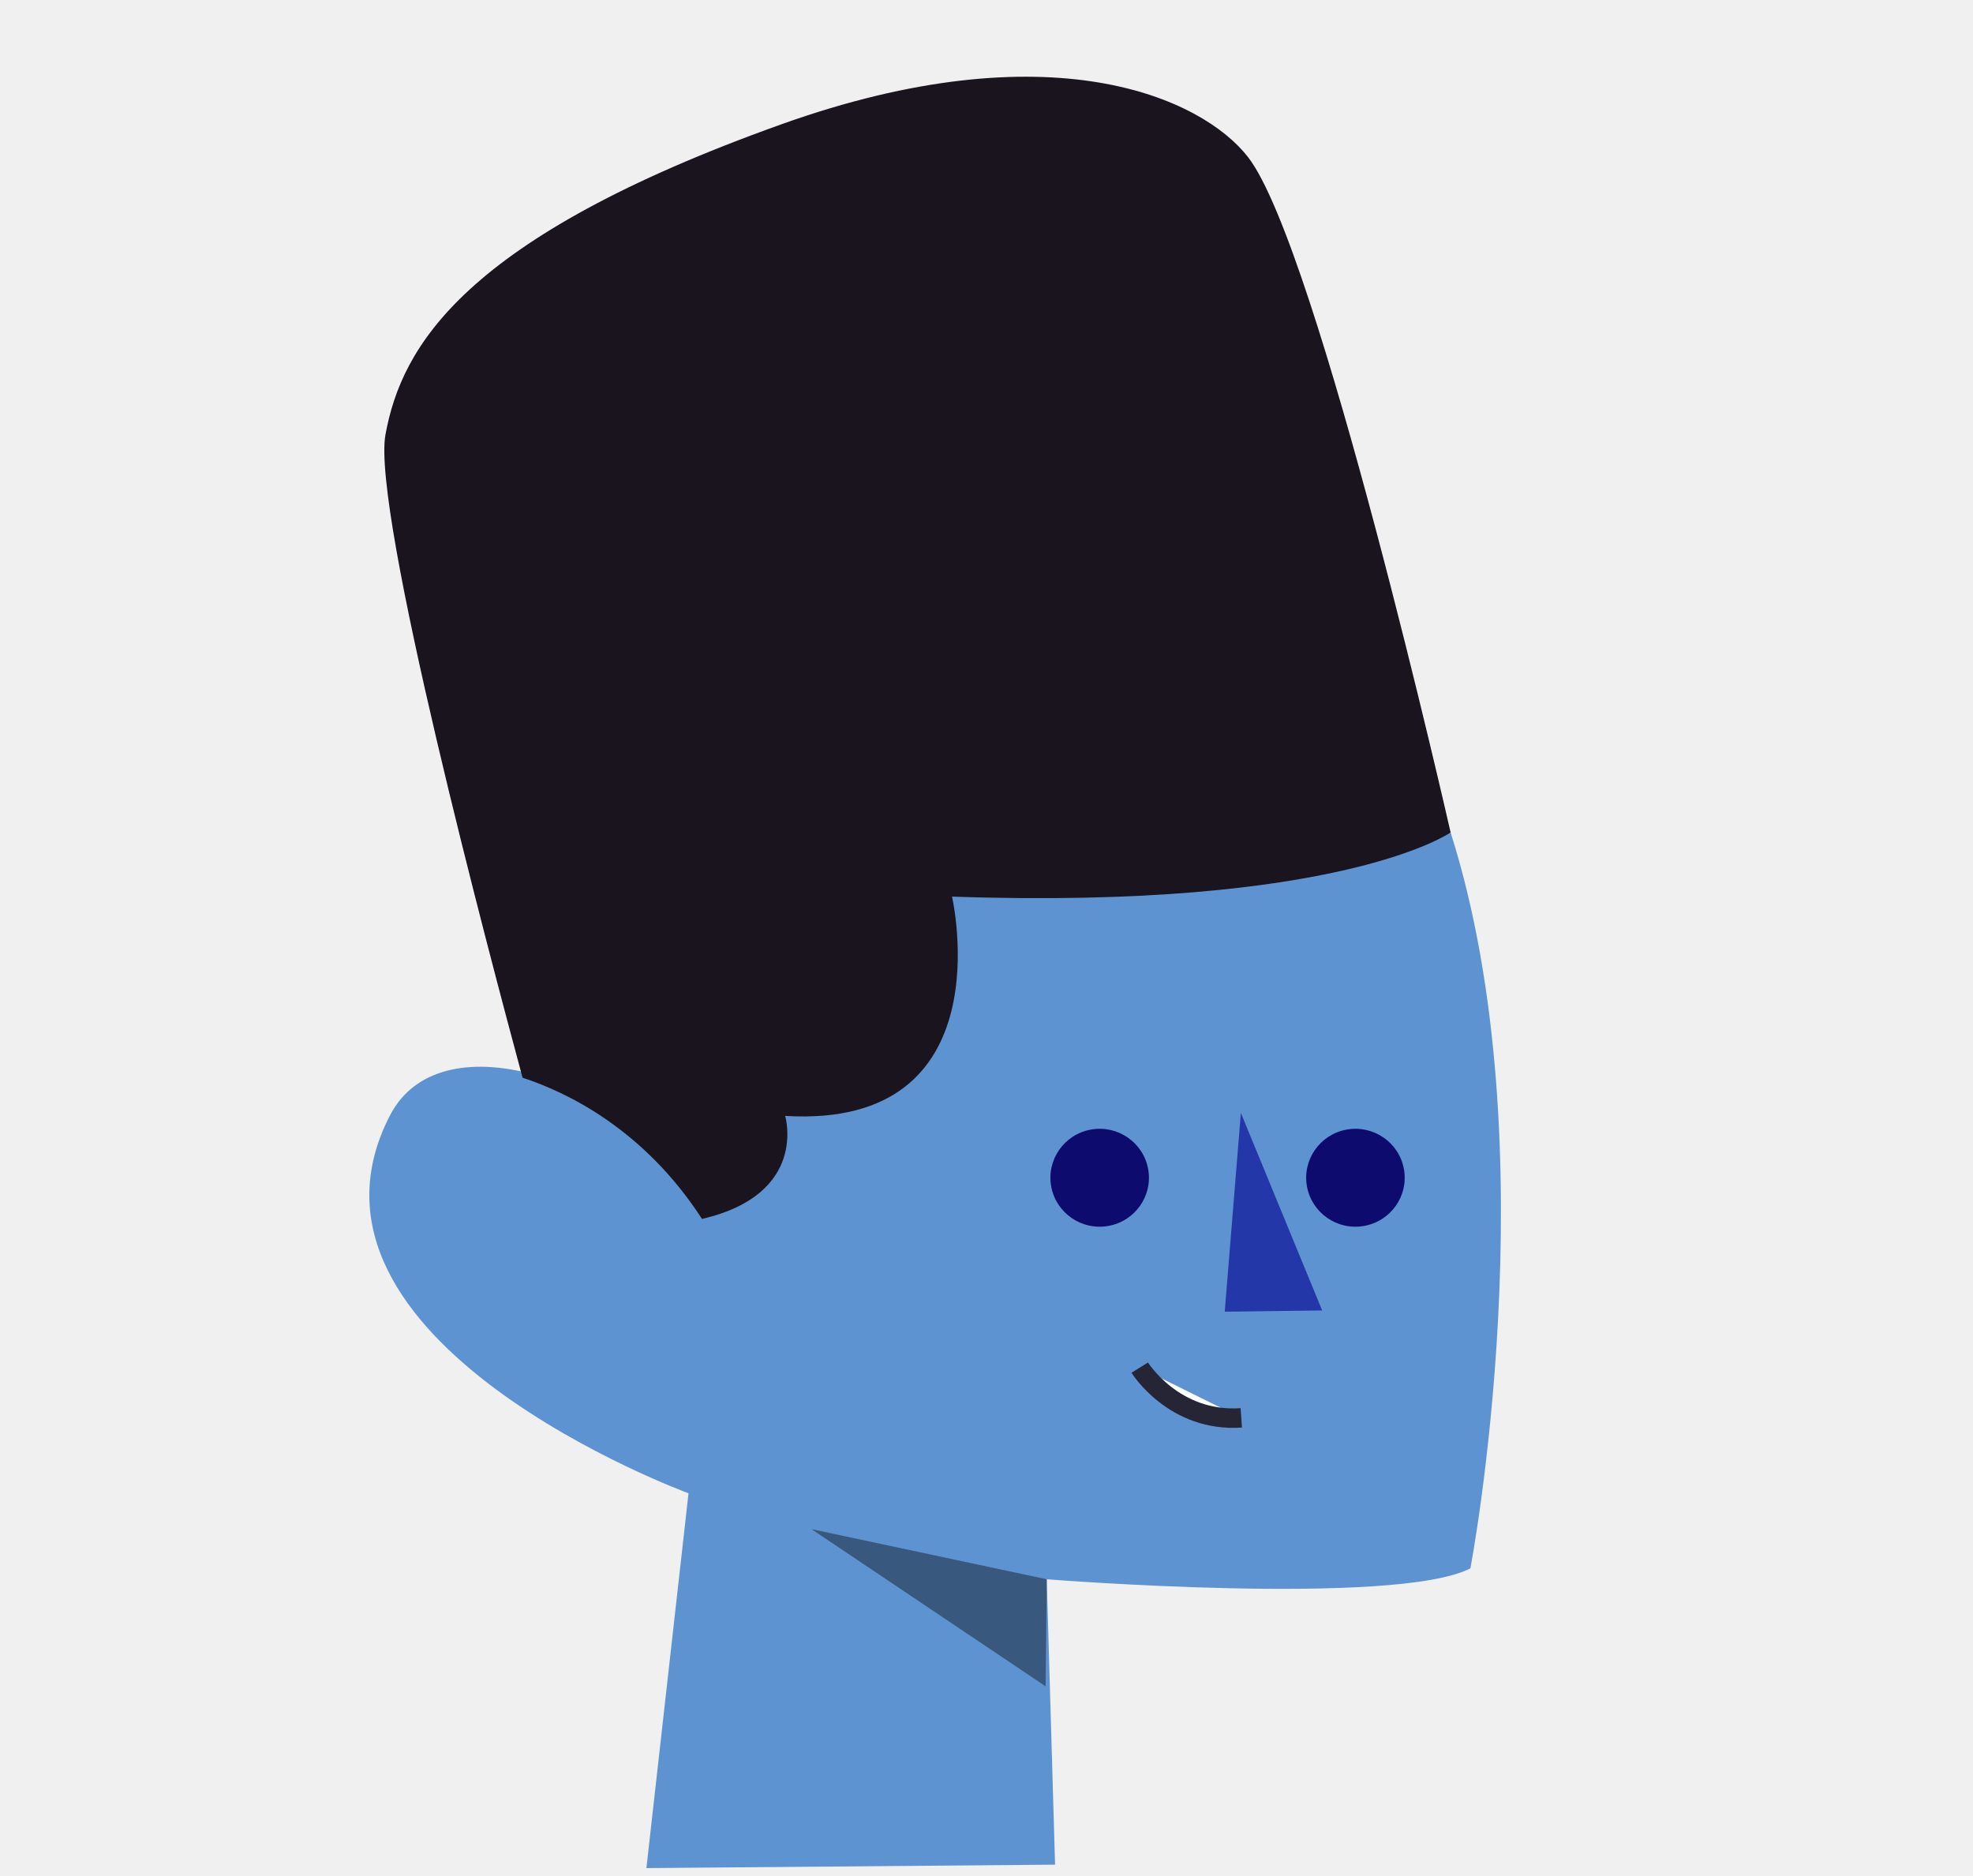
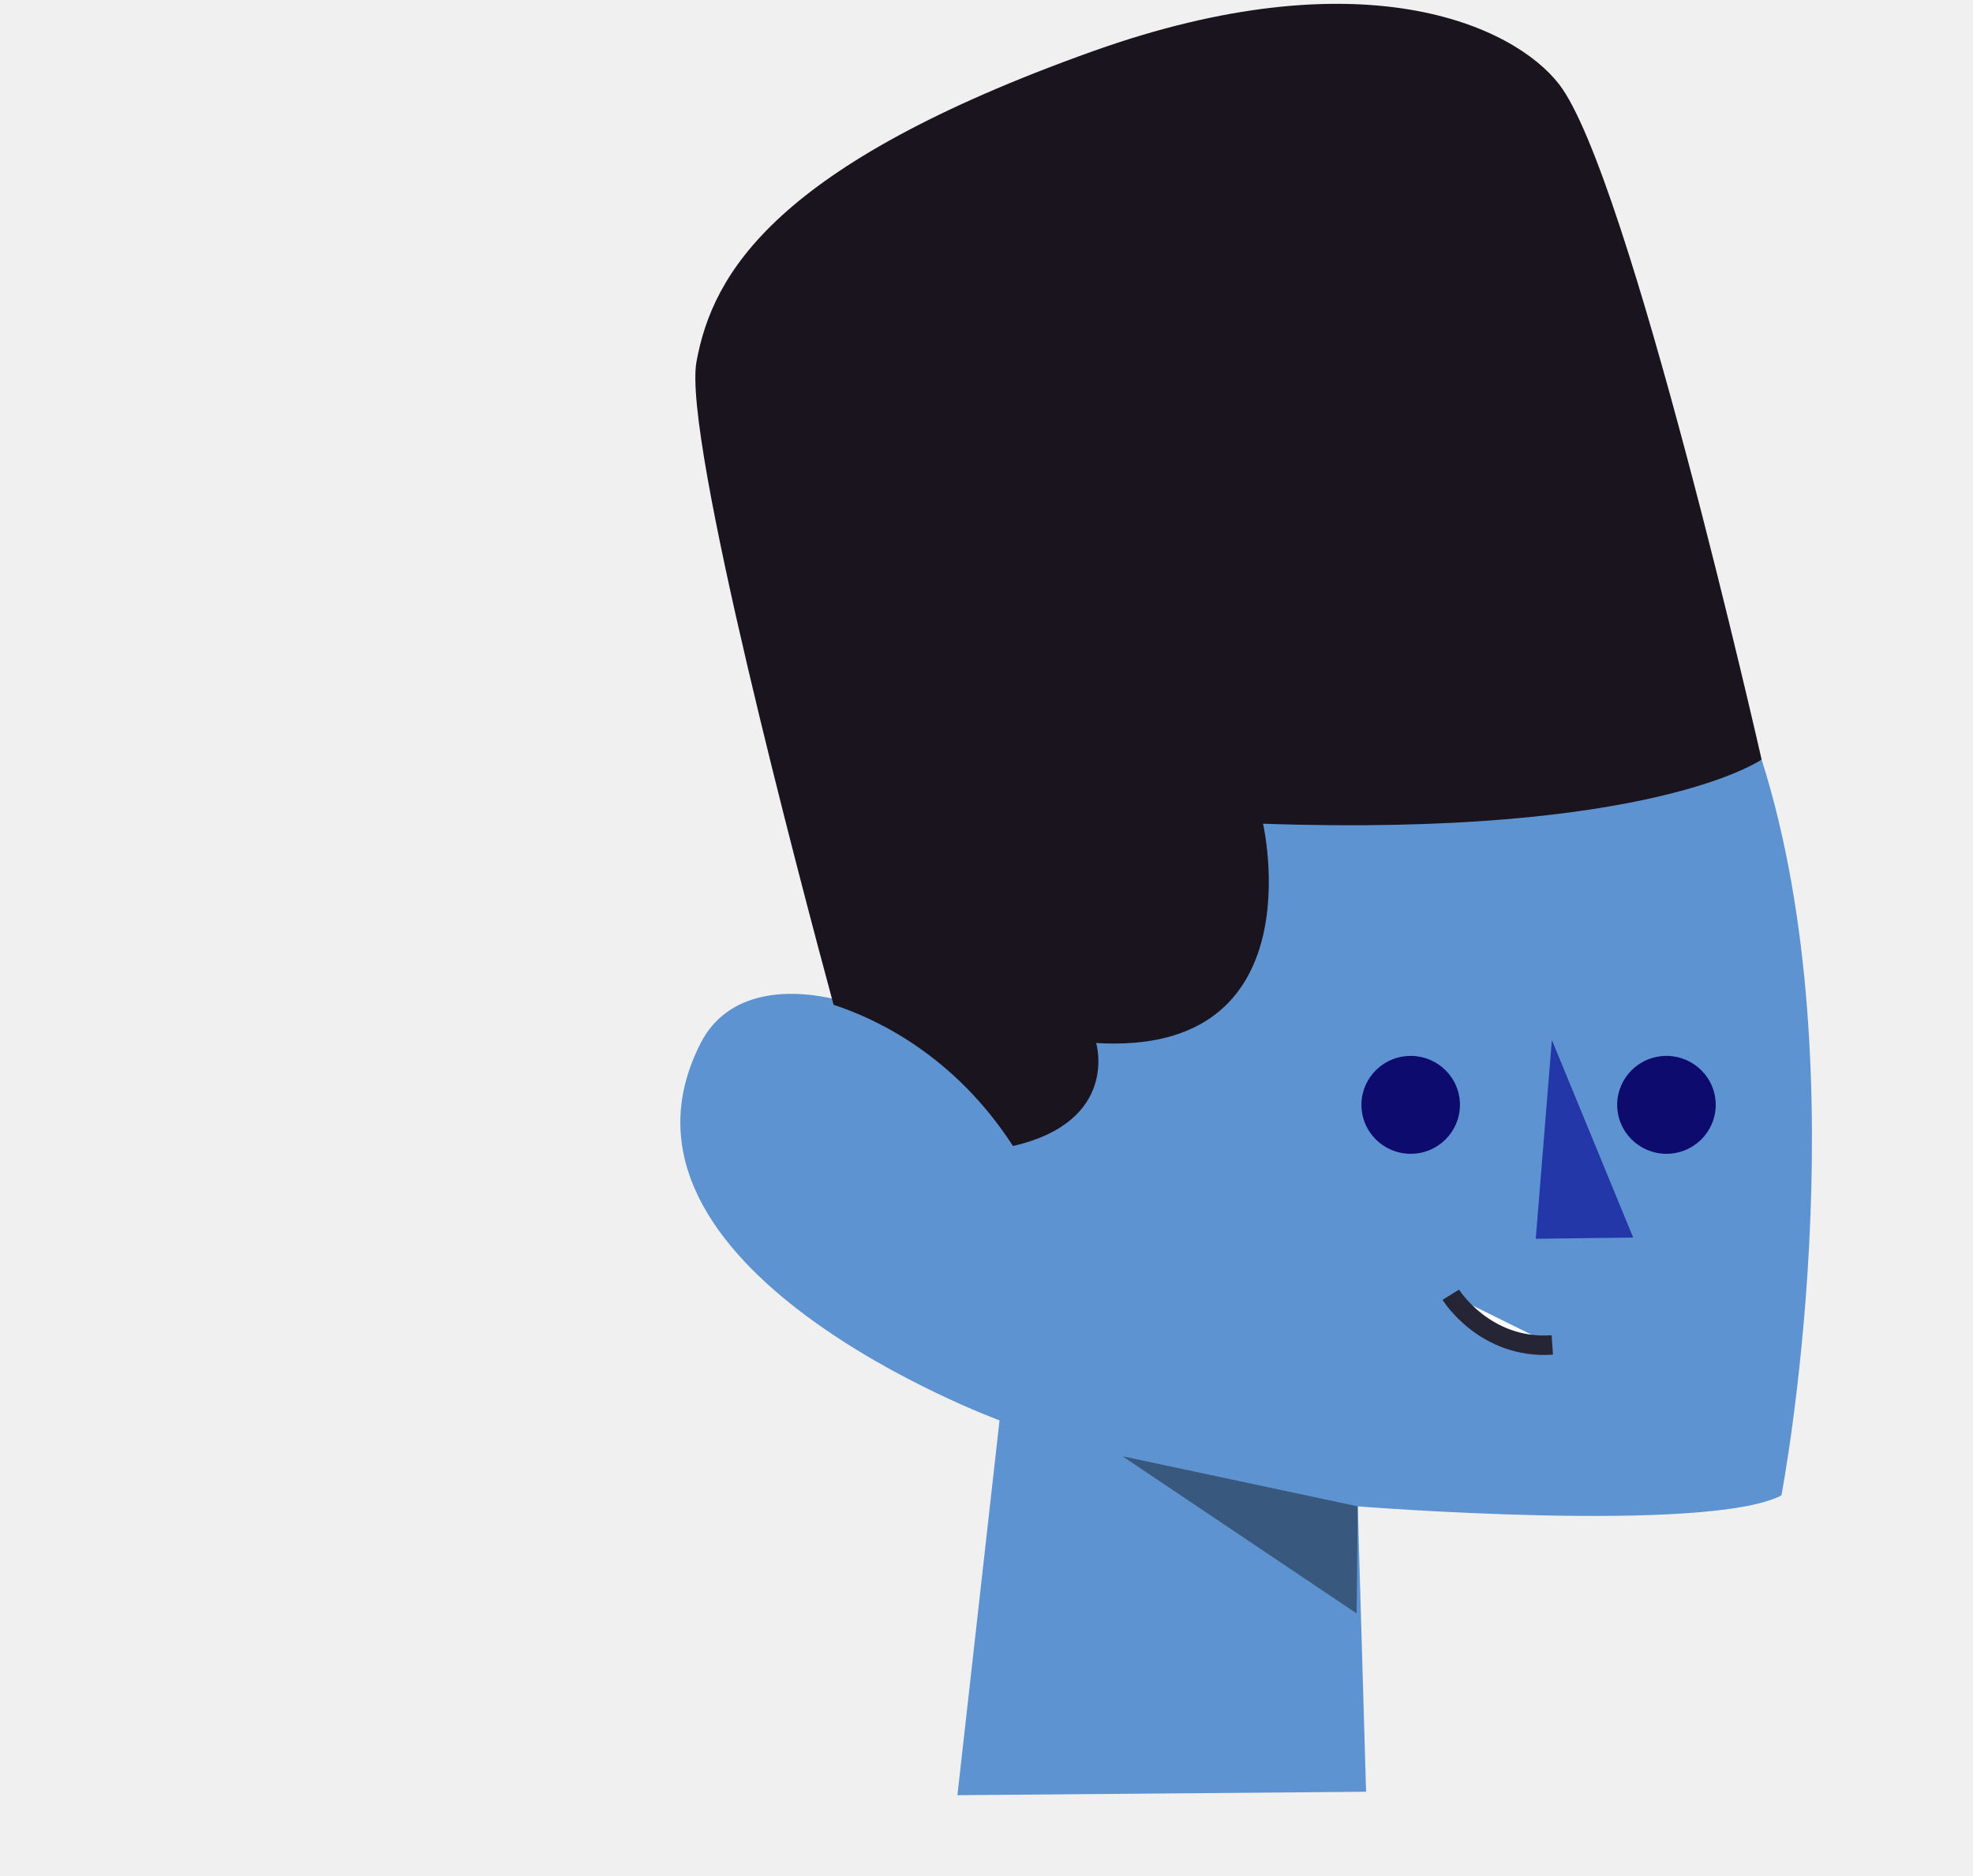
- <svg xmlns="http://www.w3.org/2000/svg" width="406" height="386" viewBox="0 0 406 386" fill="none">
+ <svg xmlns="http://www.w3.org/2000/svg" width="406" height="386" viewBox="-64 15 406 386" fill="none">
  <g id="Man / Head / 3">
    <g id="Group 21">
      <g id="Face color">
        <path id="Face" d="M217.11 383.69L215.398 324.966C215.398 324.966 287.211 330.648 302.574 322.718C302.574 322.718 319.134 236.223 298.502 171.287L146.957 153.673L136.175 240.266C131.07 225.303 91.225 208.158 80.211 229.584C56.347 276.011 141.681 307.271 141.681 307.271L133.016 384.397" fill="#5E93D1" />
      </g>
      <path id="Fill 4" opacity="0.399" fill-rule="evenodd" clip-rule="evenodd" d="M215.398 324.966L166.975 314.648L215.166 346.998L215.398 324.966Z" fill="black" />
      <path id="Fill 6" fill-rule="evenodd" clip-rule="evenodd" d="M255.343 229.001L272.077 269.653L252.022 269.906L255.343 229.001Z" fill="#2437A8" />
      <path id="Fill 8" fill-rule="evenodd" clip-rule="evenodd" d="M236.263 240.553C237.261 246.028 233.601 251.268 228.093 252.257C222.583 253.248 217.311 249.612 216.314 244.139C215.317 238.665 218.976 233.424 224.484 232.434C229.994 231.445 235.268 235.079 236.263 240.553Z" fill="#0D0B6D" />
      <path id="Fill 10" fill-rule="evenodd" clip-rule="evenodd" d="M288.894 240.553C289.891 246.028 286.232 251.268 280.724 252.257C275.214 253.248 269.942 249.612 268.945 244.139C267.947 238.665 271.607 233.424 277.115 232.434C282.625 231.445 287.899 235.079 288.894 240.553Z" fill="#0D0B6D" />
      <g id="Group 15">
        <path id="Fill 12" fill-rule="evenodd" clip-rule="evenodd" d="M234.535 281.417C234.535 281.417 241.544 292.711 255.428 291.754L234.535 281.417Z" fill="white" />
        <path id="Stroke 14" d="M234.535 281.417C234.535 281.417 241.544 292.711 255.428 291.754" stroke="#252535" stroke-width="4" />
      </g>
      <path id="Hair" d="M107.533 221.758C100.804 196.891 76.45 105.102 79.319 89.433C82.64 71.272 95.363 48.979 160.733 25.597C216.119 5.786 247.362 20.131 256.826 32.338C271.226 50.911 298.502 171.289 298.502 171.289C298.502 171.289 275.933 187.247 195.902 184.495C195.902 184.495 206.981 232.37 161.565 229.619C161.565 229.619 166.432 245.742 144.454 250.813C132.395 232.18 116.391 224.649 107.533 221.758Z" fill="#19141E" />
    </g>
  </g>
</svg>
